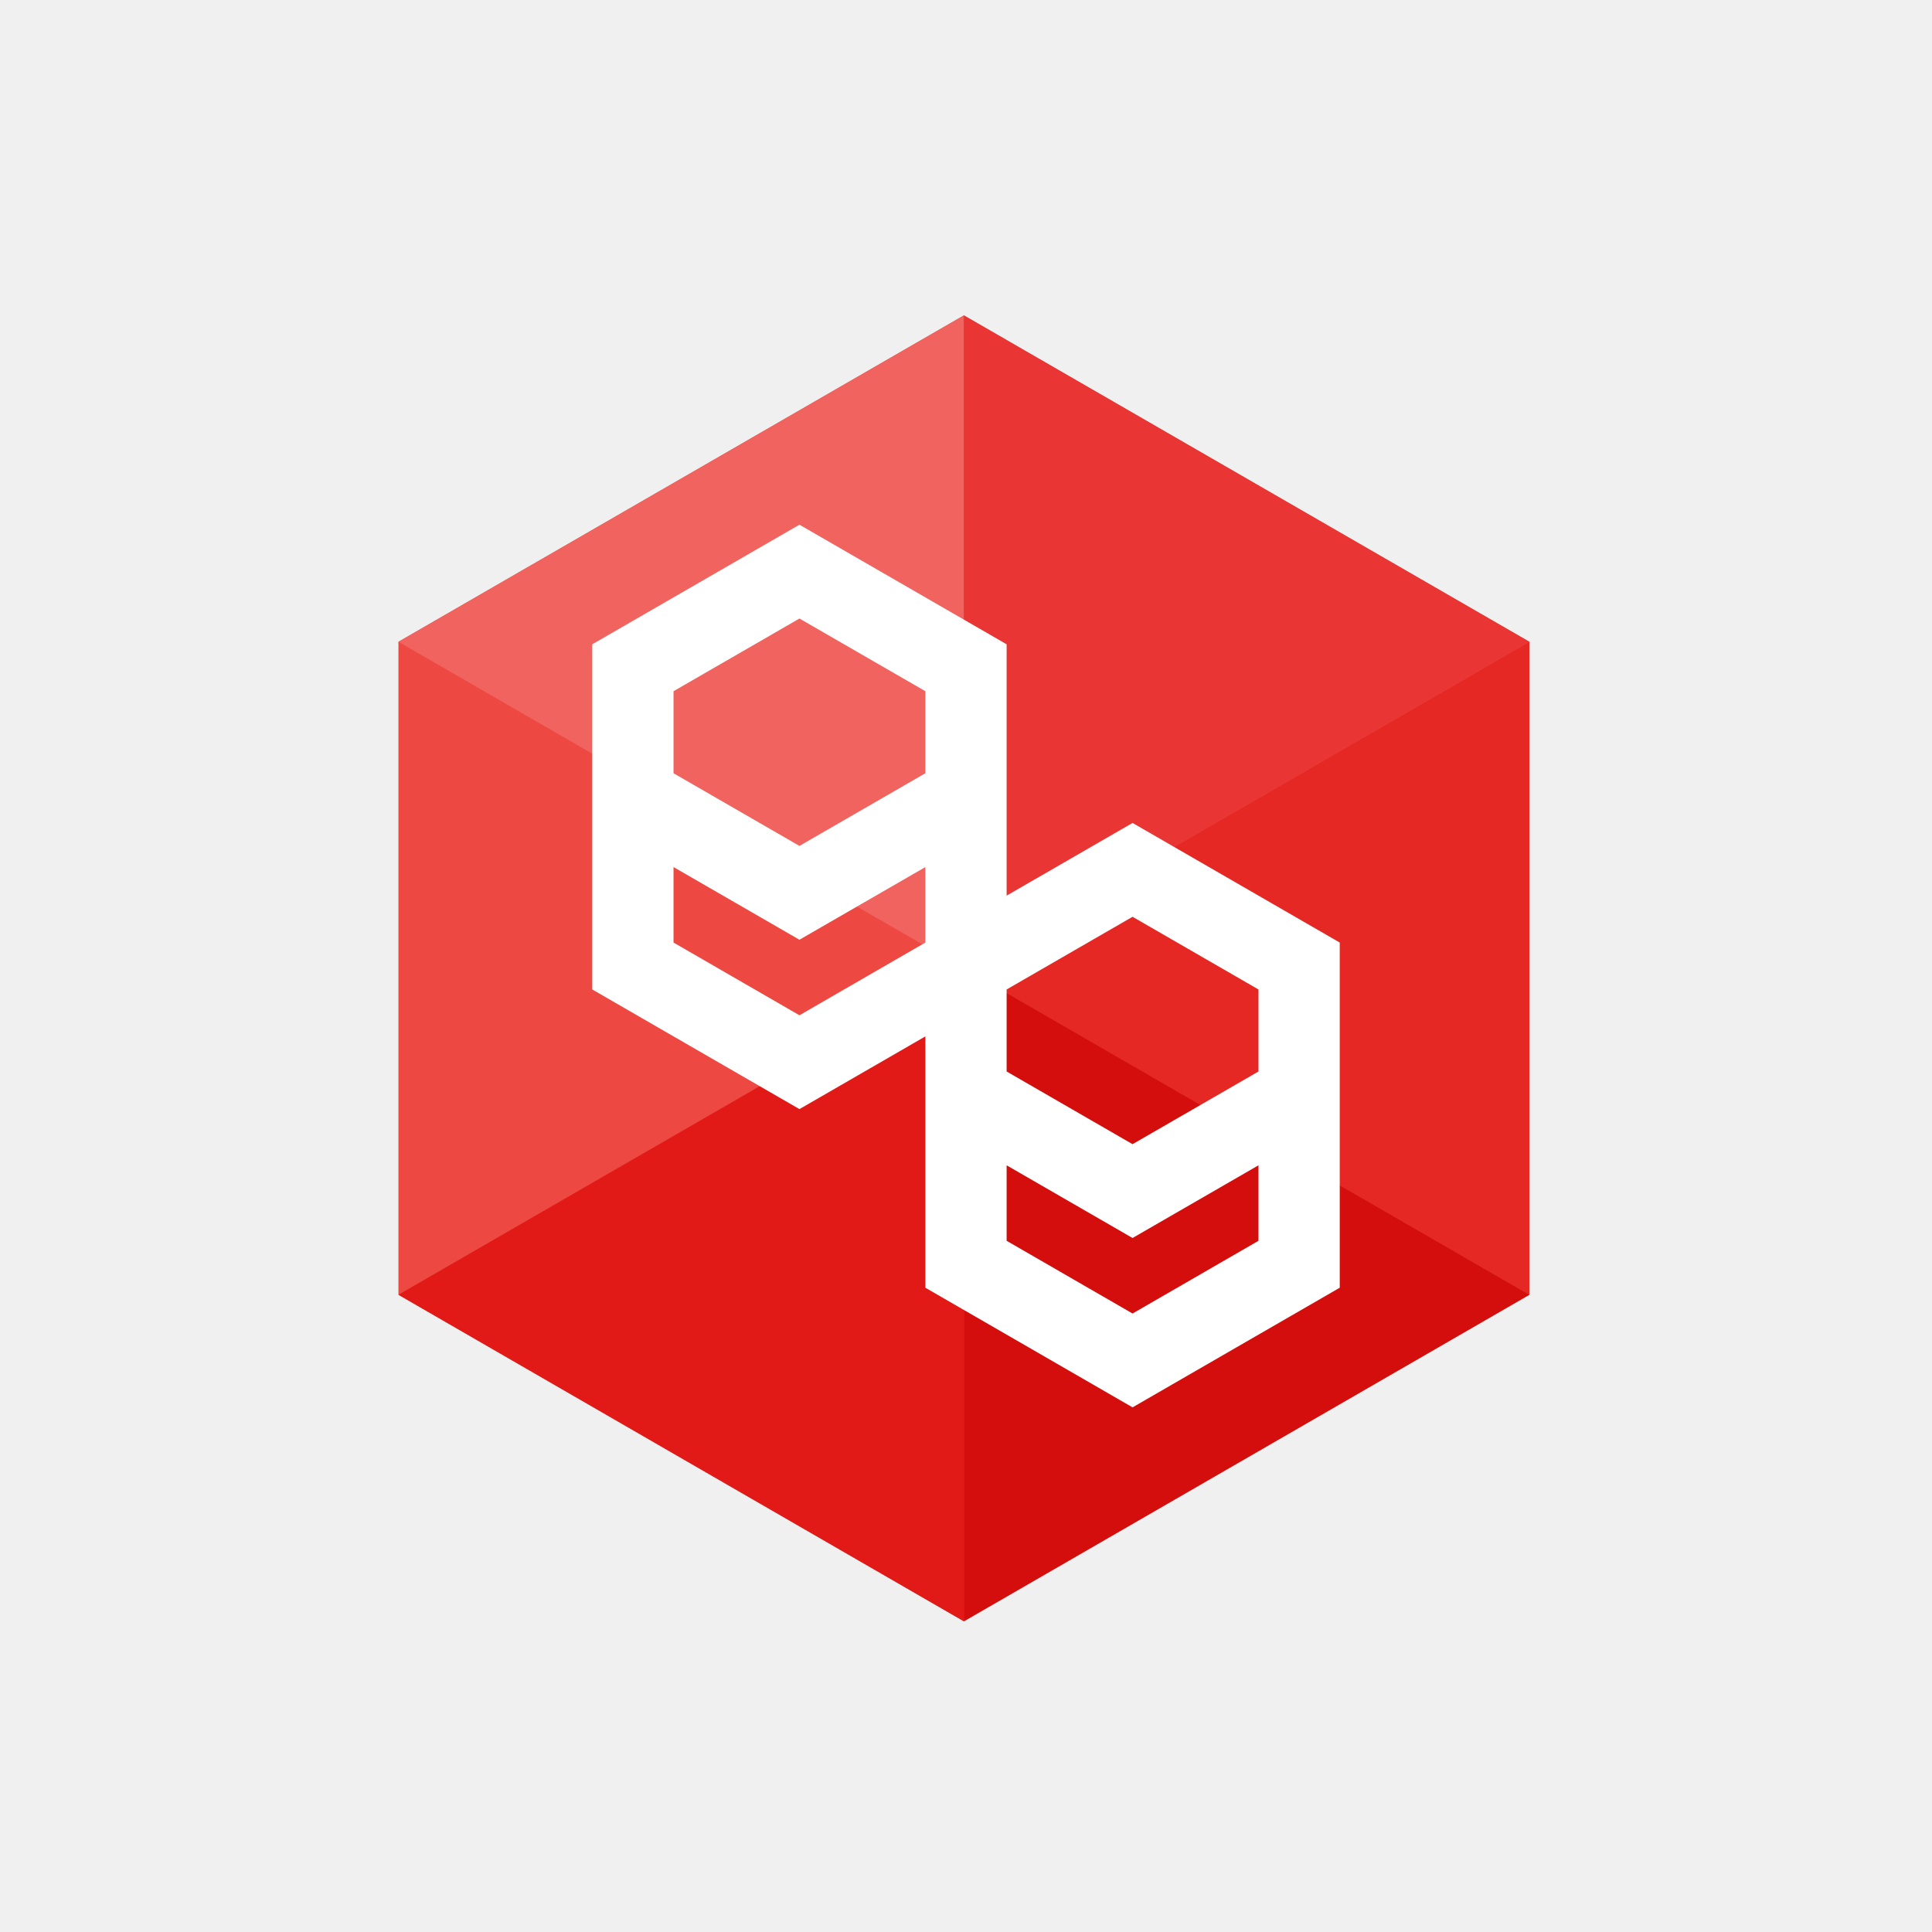
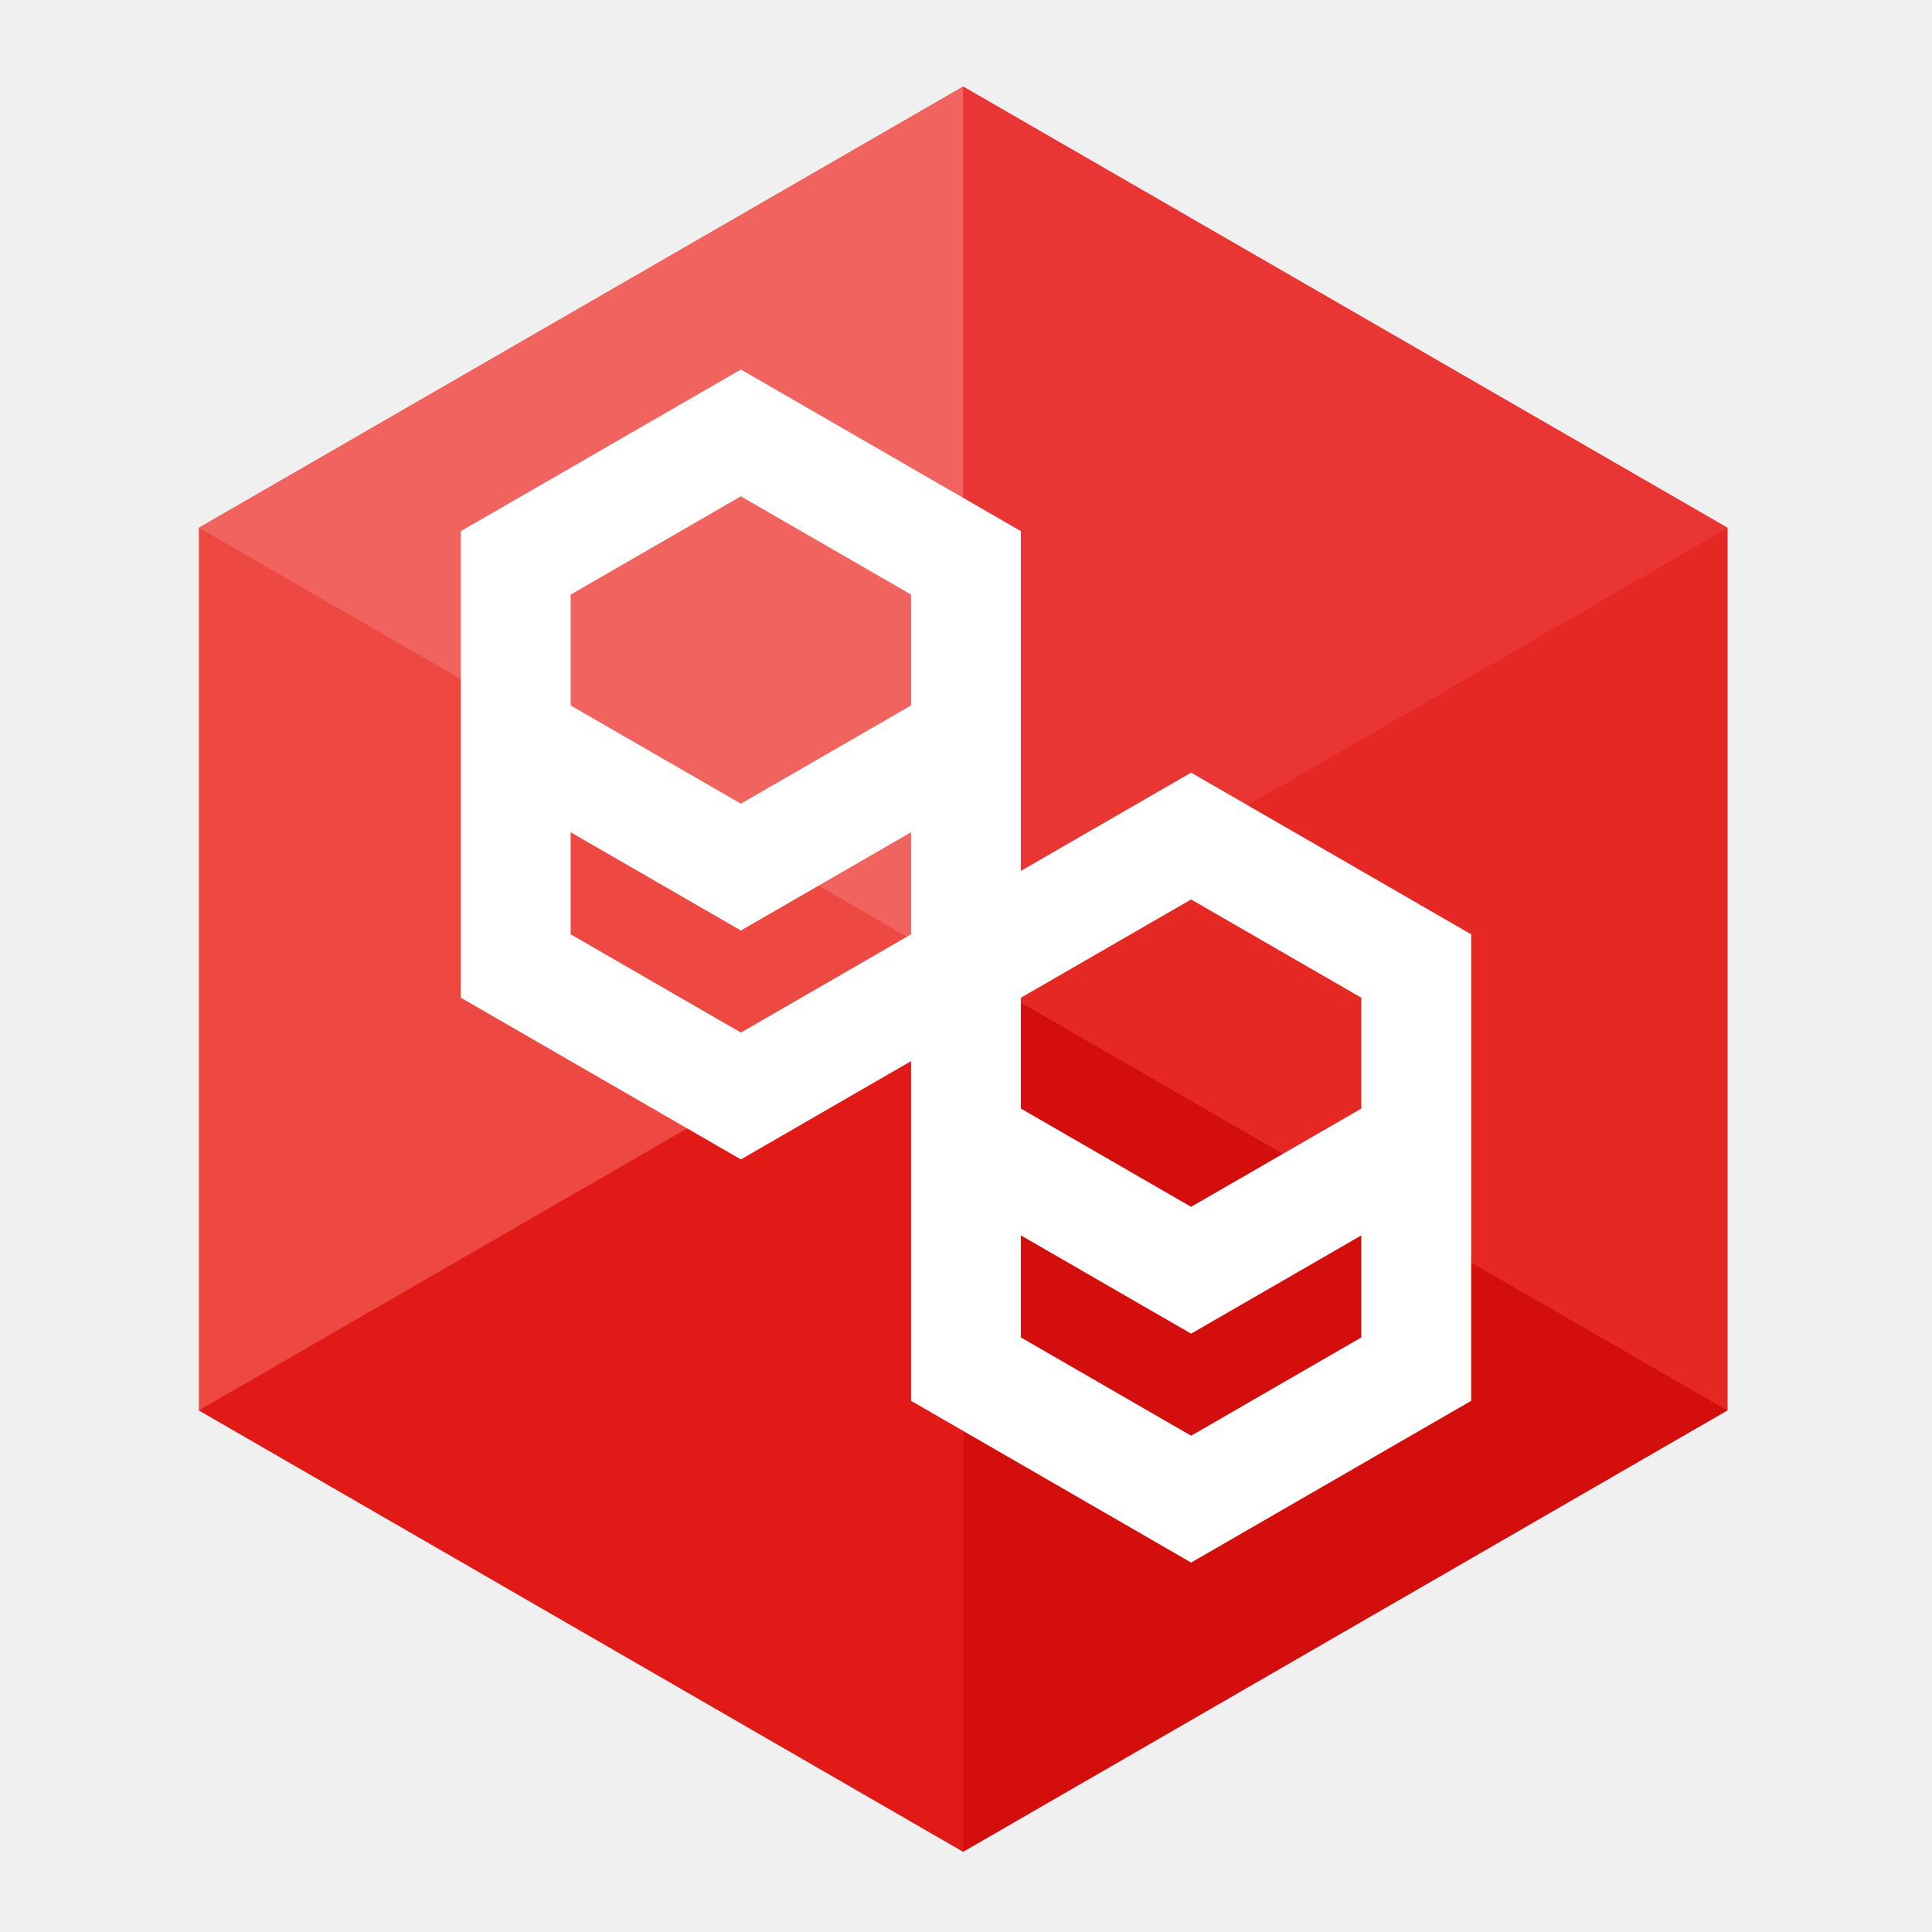
- <svg xmlns="http://www.w3.org/2000/svg" viewBox="0 0 246 246">
-   <rect width="246" height="246" fill="#fff" opacity="0" />
-   <polyline points="194.732 81.718 194.732 164.859 122.731 206.438 50.732 164.859 50.732 81.718 122.731 40.157 194.732 81.718" fill="#ed4842" />
-   <polyline points="122.731 40.157 50.732 81.718 122.731 123.297 122.731 40.155 122.731 40.157" fill="#f0635e" />
-   <polyline points="122.731 123.297 50.732 164.859 122.731 206.438 122.731 123.297" fill="#e11917" />
-   <polyline points="194.732 81.718 122.731 123.297 194.732 164.859 194.732 81.718" fill="#e52824" />
-   <polyline points="122.731 40.155 122.731 123.297 194.732 81.718 122.731 40.157" fill="#e93634" />
-   <polyline points="122.731 123.297 122.731 123.297 122.731 206.438 194.732 164.859 122.731 123.297" fill="#d30e0d" />
-   <path d="M144.207,104.785,128.173,114.04V82.037L101.793,66.81,75.412,82.037v43.951l26.381,15.234,16.032-9.258v32l26.382,15.234,26.381-15.234V120.014ZM160.24,125.988v10.444l-16.034,9.255-16.033-9.255V125.989l16.034-9.256ZM101.793,78.757l16.032,9.255V98.456L101.793,107.71,85.76,98.457V88.012Zm0,50.516L85.76,120.014v-9.61l16.033,9.253,16.032-9.253v9.61ZM144.207,167.249,128.173,157.99v-9.611l16.033,9.254,16.034-9.255V157.99Z" fill="#fff" />
+ <svg xmlns="http://www.w3.org/2000/svg" width="182" height="182" viewBox="0 0 182 182" fill="none">
+   <g clip-path="url(#clip0_4_657)">
+     <path d="M162.732 49.718V132.859L90.731 174.438L18.732 132.859V49.718L90.731 8.157L162.732 49.718Z" fill="#ED4842" />
+     <path d="M90.731 8.157L18.732 49.718L90.731 91.297V8.155V8.157Z" fill="#F0635E" />
+     <path d="M90.731 91.297L18.732 132.859L90.731 174.438V91.297Z" fill="#E11917" />
+     <path d="M162.732 49.718L90.731 91.297L162.732 132.859V49.718Z" fill="#E52824" />
+     <path d="M90.731 8.155V91.297L162.732 49.718L90.731 8.157" fill="#E93634" />
+     <path d="M90.731 91.297V174.438L162.732 132.859L90.731 91.297Z" fill="#D30E0D" />
+     <path d="M112.207 72.785L96.173 82.04V50.037L69.793 34.81L43.412 50.037V93.988L69.793 109.222L85.825 99.963V131.963L112.207 147.198L138.588 131.963V88.014L112.207 72.785ZM128.24 93.988V104.431L112.206 113.686L96.173 104.432V93.989L112.207 84.732L128.24 93.988ZM69.793 46.757L85.825 56.012V66.456L69.793 75.71L53.76 66.457V56.012L69.793 46.757ZM69.793 97.272L53.76 88.014V78.404L69.793 87.657L85.825 78.404V88.014L69.793 97.272ZM112.207 135.249L96.173 125.99V116.38L112.206 125.634L128.24 116.379V125.99L112.207 135.249Z" fill="white" />
+   </g>
+   <defs>
+     <clipPath id="clip0_4_657">
+       <rect width="182" height="182" fill="white" />
+     </clipPath>
+   </defs>
</svg>
